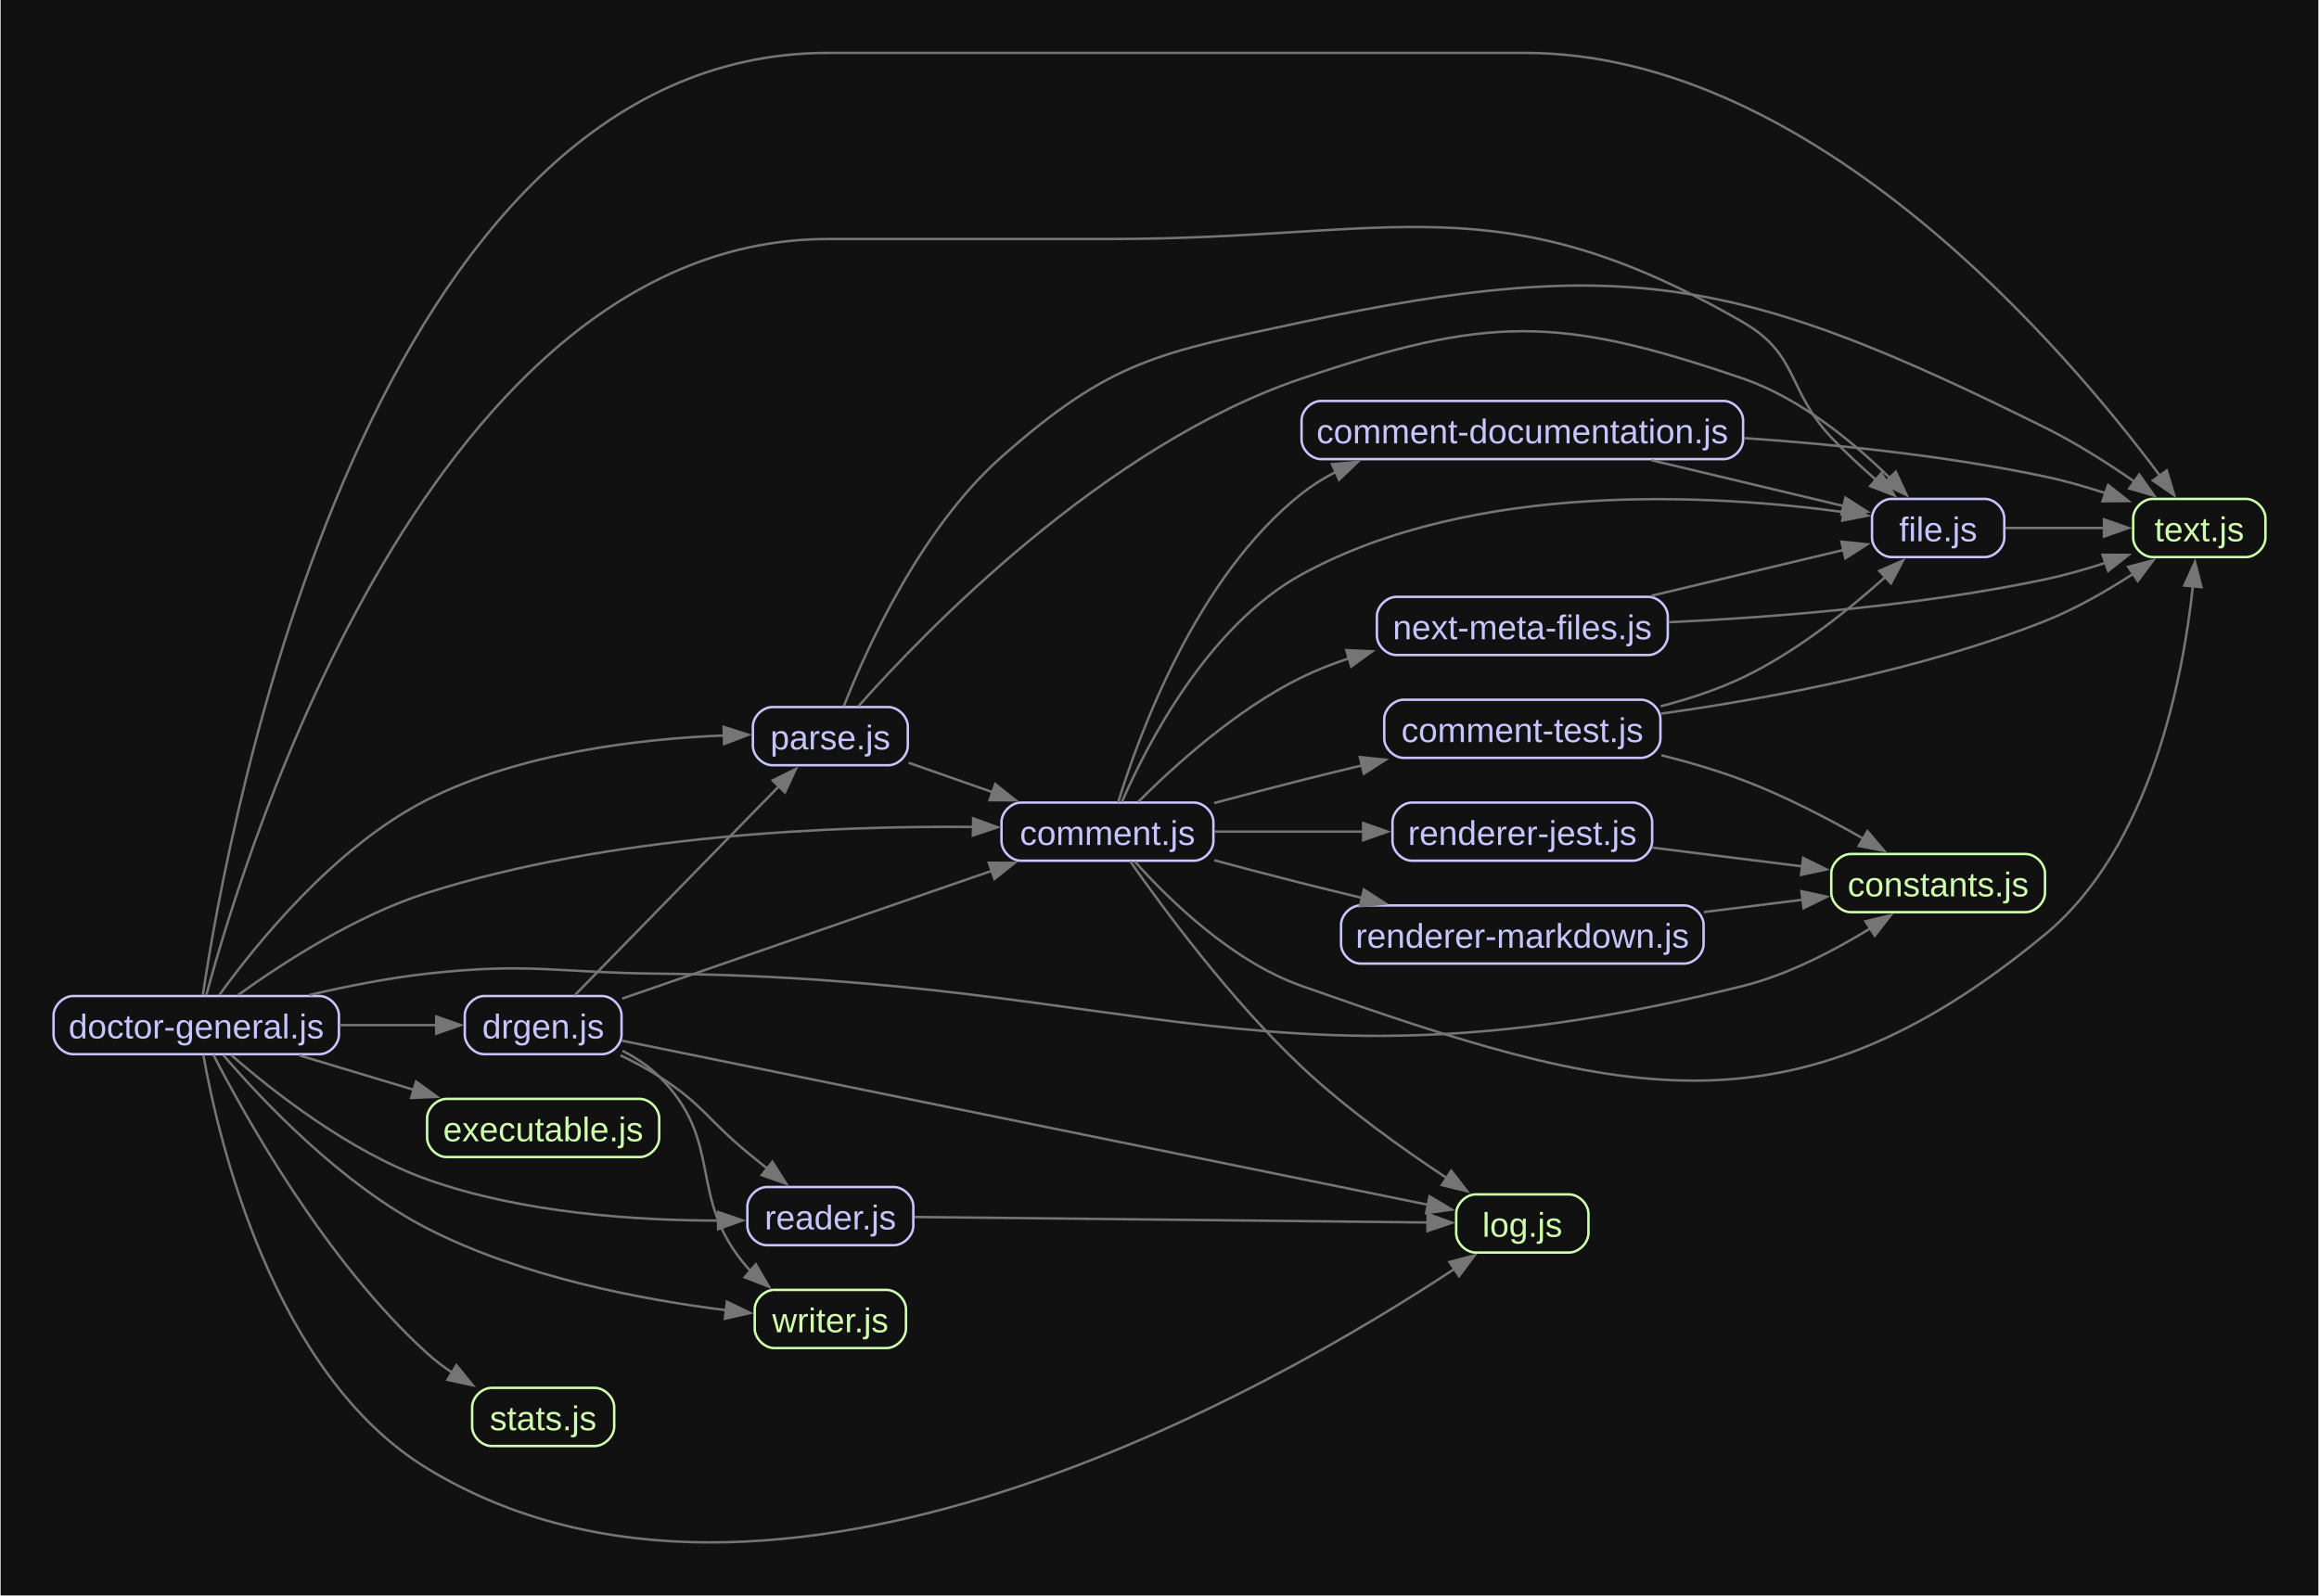
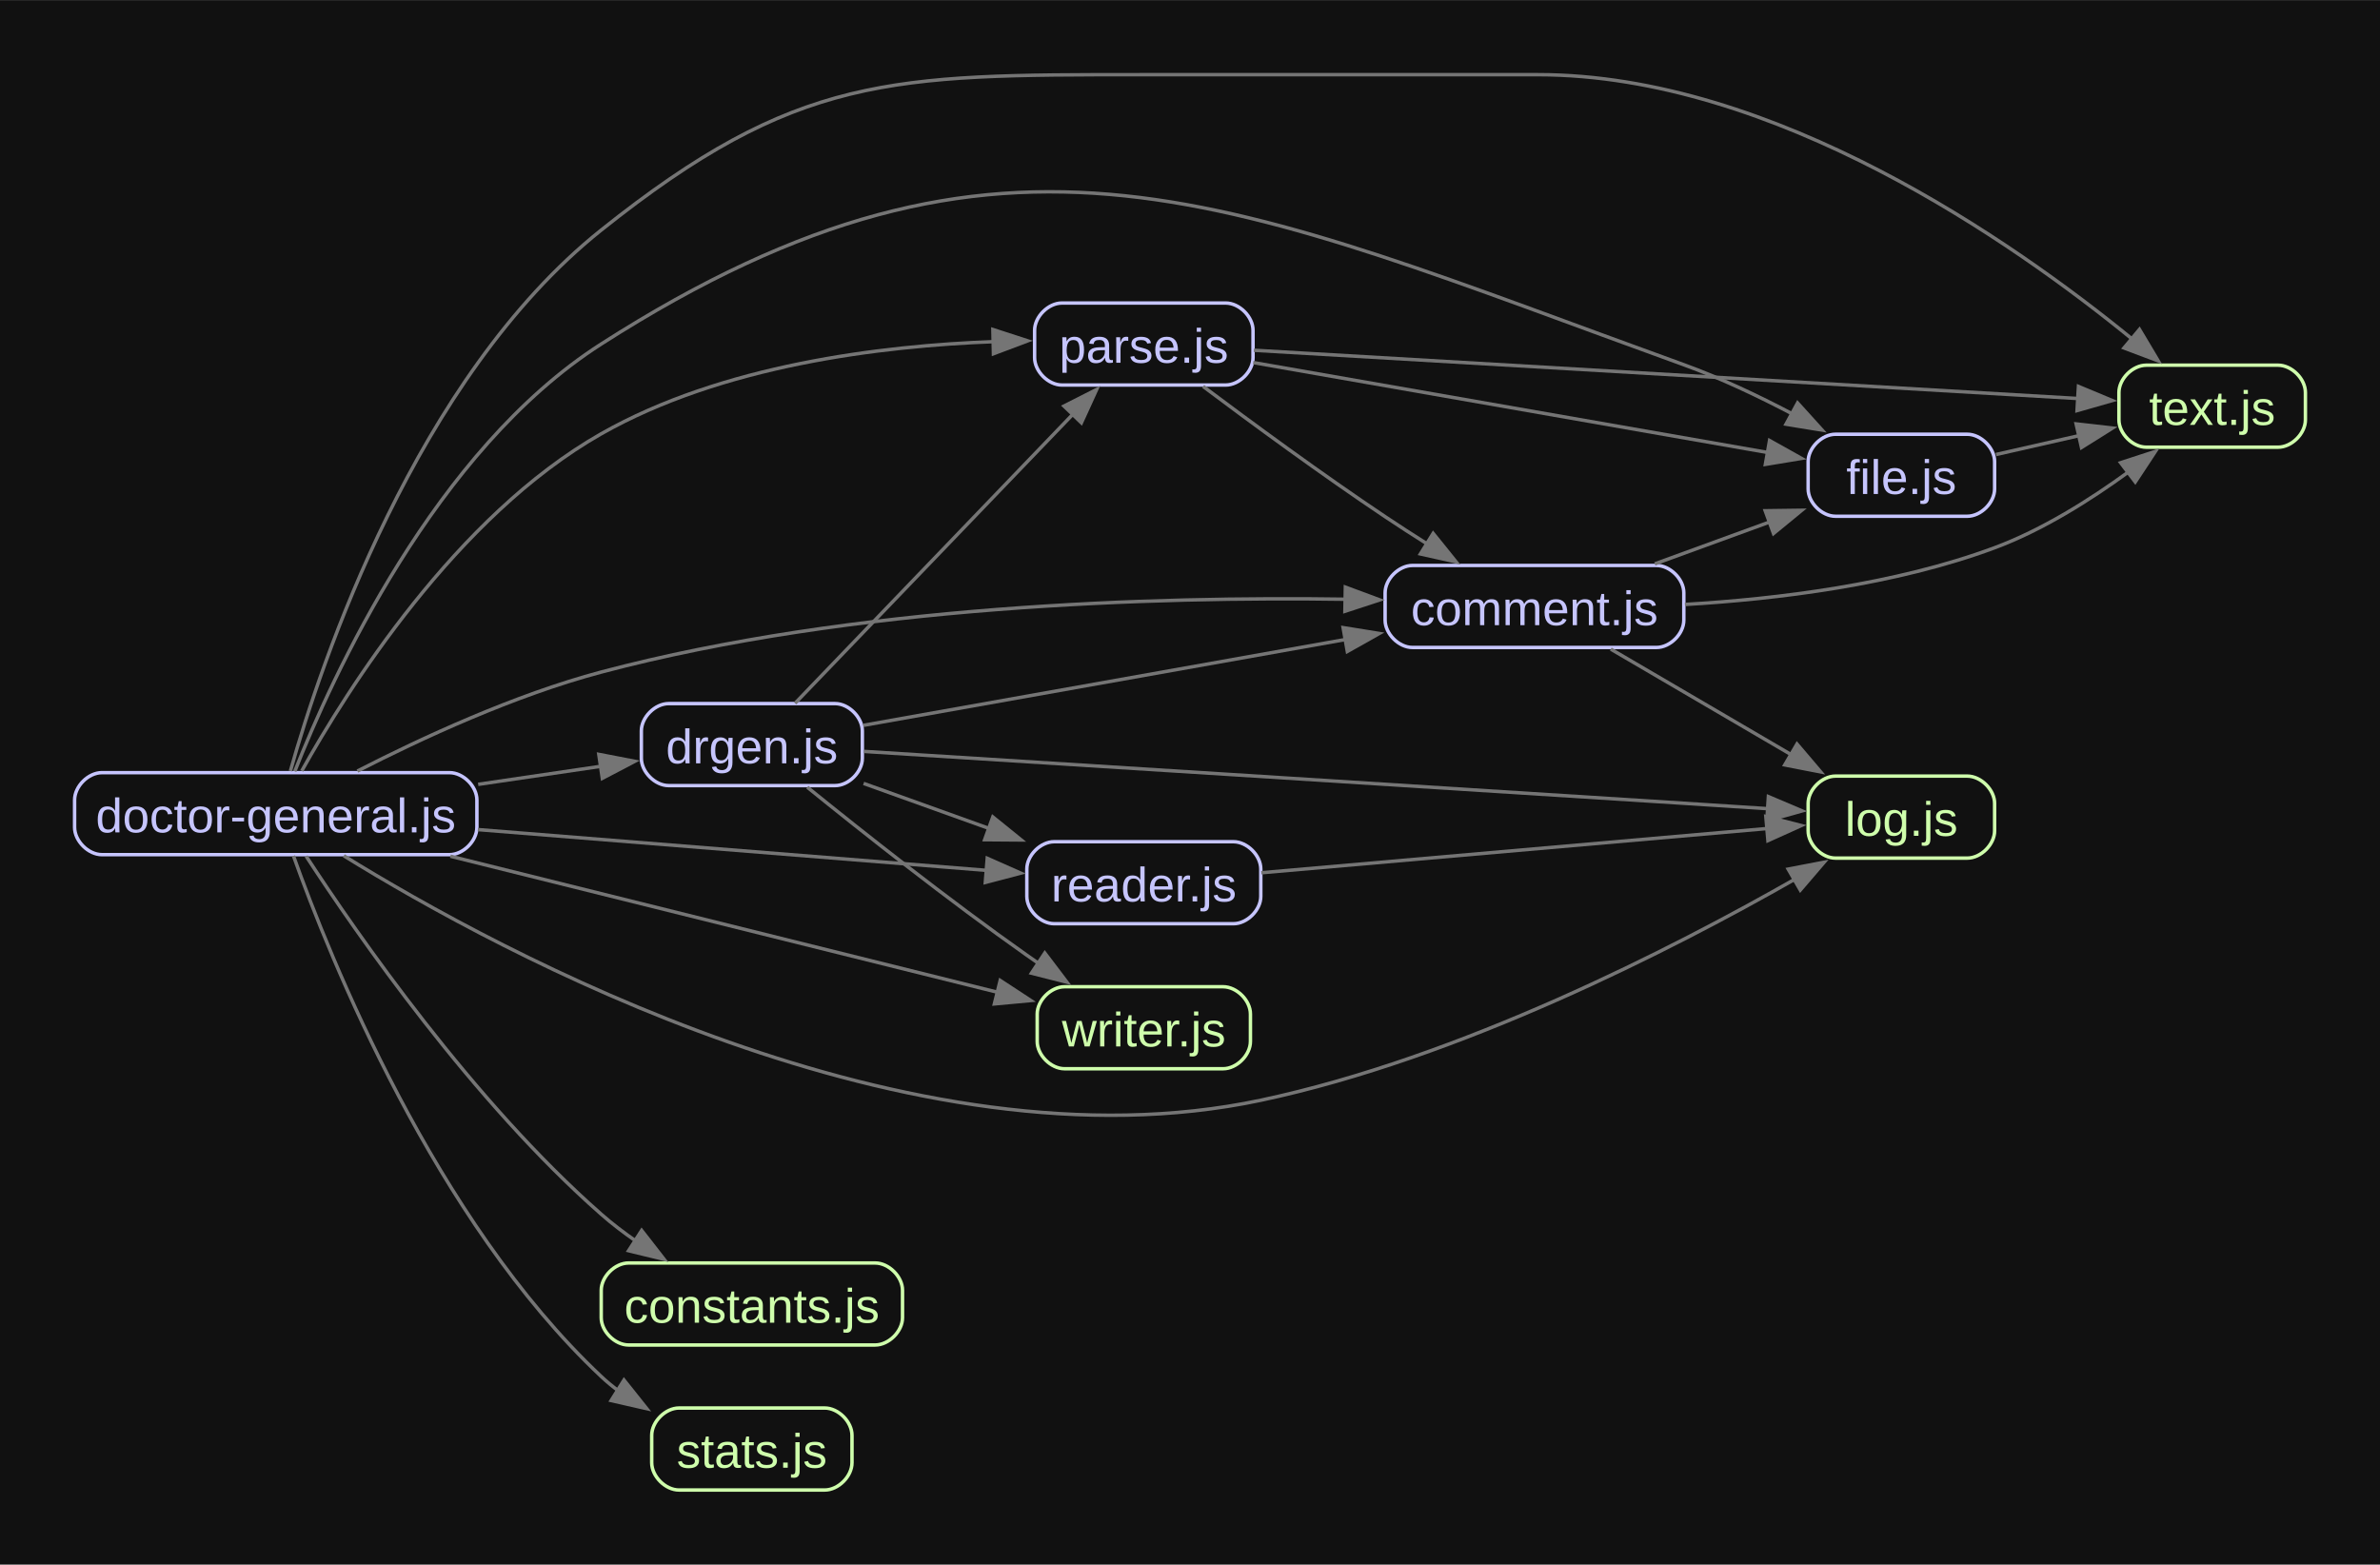
- <svg xmlns="http://www.w3.org/2000/svg" width="946pt" height="651pt" viewBox="0.00 0.00 946.20 651.50">
-   <g id="graph0" class="graph" transform="scale(1 1) rotate(0) translate(21.6 629.9)">
-     <polygon fill="#111111" stroke="none" points="-21.6,21.6 -21.6,-629.9 924.6,-629.9 924.6,21.6 -21.6,21.6" />
+ <svg xmlns="http://www.w3.org/2000/svg" width="689pt" height="453pt" viewBox="0.00 0.00 689.20 453.08">
+   <g id="graph0" class="graph" transform="scale(1 1) rotate(0) translate(21.6 431.48)">
+     <polygon fill="#111111" stroke="none" points="-21.6,21.6 -21.6,-431.48 667.6,-431.48 667.6,21.6 -21.6,21.6" />
    <g id="node1" class="node">
-       <path fill="none" stroke="#c6c5fe" d="M681.83,-466.17C681.83,-466.17 517.42,-466.17 517.42,-466.17 513.46,-466.17 509.5,-462.21 509.5,-458.26 509.5,-458.26 509.5,-450.34 509.5,-450.34 509.5,-446.38 513.46,-442.42 517.42,-442.42 517.42,-442.42 681.83,-442.42 681.83,-442.42 685.79,-442.42 689.75,-446.38 689.75,-450.34 689.75,-450.34 689.75,-458.26 689.75,-458.26 689.75,-462.21 685.79,-466.17 681.83,-466.17" />
-       <text text-anchor="middle" x="599.62" y="-448.87" font-family="Arial" font-size="14.00" fill="#c6c5fe">comment-documentation.js</text>
+       <path fill="none" stroke="#c6c5fe" d="M458.08,-267.75C458.08,-267.75 387.42,-267.75 387.42,-267.75 383.46,-267.75 379.5,-263.79 379.5,-259.83 379.5,-259.83 379.5,-251.92 379.5,-251.92 379.5,-247.96 383.46,-244 387.42,-244 387.42,-244 458.08,-244 458.08,-244 462.04,-244 466,-247.96 466,-251.92 466,-251.92 466,-259.83 466,-259.83 466,-263.79 462.04,-267.75 458.08,-267.75" />
+       <text text-anchor="middle" x="422.75" y="-250.45" font-family="Arial" font-size="14.00" fill="#c6c5fe">comment.js</text>
    </g>
    <g id="node2" class="node">
-       <path fill="none" stroke="#c6c5fe" d="M788.46,-426.17C788.46,-426.17 750.29,-426.17 750.29,-426.17 746.33,-426.17 742.38,-422.21 742.38,-418.26 742.38,-418.26 742.38,-410.34 742.38,-410.34 742.38,-406.38 746.33,-402.42 750.29,-402.42 750.29,-402.42 788.46,-402.42 788.46,-402.42 792.42,-402.42 796.38,-406.38 796.38,-410.34 796.38,-410.34 796.38,-418.26 796.38,-418.26 796.38,-422.21 792.42,-426.17 788.46,-426.17" />
-       <text text-anchor="middle" x="769.38" y="-408.87" font-family="Arial" font-size="14.00" fill="#c6c5fe">file.js</text>
+       <path fill="none" stroke="#c6c5fe" d="M548.08,-305.75C548.08,-305.75 509.92,-305.75 509.92,-305.75 505.96,-305.75 502,-301.79 502,-297.83 502,-297.83 502,-289.92 502,-289.92 502,-285.96 505.96,-282 509.92,-282 509.92,-282 548.08,-282 548.08,-282 552.04,-282 556,-285.96 556,-289.92 556,-289.92 556,-297.83 556,-297.83 556,-301.79 552.04,-305.75 548.08,-305.75" />
+       <text text-anchor="middle" x="529" y="-288.45" font-family="Arial" font-size="14.00" fill="#c6c5fe">file.js</text>
    </g>
    <g id="edge1" class="edge">
-       <path fill="none" stroke="#757575" d="M652.32,-441.97C677.69,-435.92 707.68,-428.77 730.82,-423.25" />
-       <polygon fill="#757575" stroke="#757575" points="731.52,-426.68 740.44,-420.96 729.9,-419.88 731.52,-426.68" />
+       <path fill="none" stroke="#757575" d="M457.6,-268.21C468.3,-272.11 480.18,-276.44 491.08,-280.42" />
+       <polygon fill="#757575" stroke="#757575" points="489.57,-283.59 500.16,-283.73 491.97,-277.01 489.57,-283.59" />
    </g>
    <g id="node3" class="node">
-       <path fill="none" stroke="#cfffac" d="M895.08,-426.17C895.08,-426.17 856.92,-426.17 856.92,-426.17 852.96,-426.17 849,-422.21 849,-418.26 849,-418.26 849,-410.34 849,-410.34 849,-406.38 852.96,-402.42 856.92,-402.42 856.92,-402.42 895.08,-402.42 895.08,-402.42 899.04,-402.42 903,-406.38 903,-410.34 903,-410.34 903,-418.26 903,-418.26 903,-422.21 899.04,-426.17 895.08,-426.17" />
-       <text text-anchor="middle" x="876" y="-408.87" font-family="Arial" font-size="14.00" fill="#cfffac">text.js</text>
+       <path fill="none" stroke="#cfffac" d="M548.08,-206.75C548.08,-206.75 509.92,-206.75 509.92,-206.75 505.96,-206.75 502,-202.79 502,-198.83 502,-198.83 502,-190.92 502,-190.92 502,-186.96 505.96,-183 509.92,-183 509.92,-183 548.08,-183 548.08,-183 552.04,-183 556,-186.96 556,-190.92 556,-190.92 556,-198.83 556,-198.83 556,-202.79 552.04,-206.75 548.08,-206.75" />
+       <text text-anchor="middle" x="529" y="-189.45" font-family="Arial" font-size="14.00" fill="#cfffac">log.js</text>
    </g>
    <g id="edge2" class="edge">
-       <path fill="none" stroke="#757575" d="M690.19,-451.01C728.34,-448.39 773.16,-443.7 813,-435.3 821.18,-433.57 829.78,-431.1 837.88,-428.46" />
-       <polygon fill="#757575" stroke="#757575" points="838.78,-431.86 847.1,-425.3 836.51,-425.23 838.78,-431.86" />
-     </g>
-     <g id="edge30" class="edge">
-       <path fill="none" stroke="#757575" d="M796.78,-414.3C809.04,-414.3 823.85,-414.3 837.27,-414.3" />
-       <polygon fill="#757575" stroke="#757575" points="837.09,-417.8 847.09,-414.3 837.09,-410.8 837.09,-417.8" />
+       <path fill="none" stroke="#757575" d="M444.85,-243.53C459.82,-234.77 480.18,-222.86 497,-213.02" />
+       <polygon fill="#757575" stroke="#757575" points="498.77,-216.04 505.63,-207.97 495.23,-209.99 498.77,-216.04" />
    </g>
    <g id="node4" class="node">
-       <path fill="none" stroke="#c6c5fe" d="M648.08,-344.17C648.08,-344.17 551.17,-344.17 551.17,-344.17 547.21,-344.17 543.25,-340.21 543.25,-336.26 543.25,-336.26 543.25,-328.34 543.25,-328.34 543.25,-324.38 547.21,-320.42 551.17,-320.42 551.17,-320.42 648.08,-320.42 648.08,-320.42 652.04,-320.42 656,-324.38 656,-328.34 656,-328.34 656,-336.26 656,-336.26 656,-340.21 652.04,-344.17 648.08,-344.17" />
-       <text text-anchor="middle" x="599.62" y="-326.87" font-family="Arial" font-size="14.00" fill="#c6c5fe">comment-test.js</text>
+       <path fill="none" stroke="#cfffac" d="M638.08,-325.75C638.08,-325.75 599.92,-325.75 599.92,-325.75 595.96,-325.75 592,-321.79 592,-317.83 592,-317.83 592,-309.92 592,-309.92 592,-305.96 595.96,-302 599.92,-302 599.92,-302 638.08,-302 638.08,-302 642.04,-302 646,-305.96 646,-309.92 646,-309.92 646,-317.83 646,-317.83 646,-321.79 642.04,-325.75 638.08,-325.75" />
+       <text text-anchor="middle" x="619" y="-308.45" font-family="Arial" font-size="14.00" fill="#cfffac">text.js</text>
+     </g>
+     <g id="edge3" class="edge">
+       <path fill="none" stroke="#757575" d="M466.32,-256.46C492.83,-258 527.25,-262.18 556,-272.88 569.85,-278.02 583.7,-286.77 594.8,-294.86" />
+       <polygon fill="#757575" stroke="#757575" points="592.49,-297.5 602.56,-300.78 596.73,-291.93 592.49,-297.5" />
+     </g>
+     <g id="edge19" class="edge">
+       <path fill="none" stroke="#757575" d="M556.4,-299.88C563.97,-301.6 572.38,-303.51 580.48,-305.35" />
+       <polygon fill="#757575" stroke="#757575" points="579.61,-308.74 590.14,-307.54 581.16,-301.91 579.61,-308.74" />
+     </g>
+     <g id="node5" class="node">
+       <path fill="none" stroke="#cfffac" d="M231.83,-65.75C231.83,-65.75 160.42,-65.75 160.42,-65.75 156.46,-65.75 152.5,-61.79 152.5,-57.83 152.5,-57.83 152.5,-49.92 152.5,-49.92 152.5,-45.96 156.46,-42 160.42,-42 160.42,-42 231.83,-42 231.83,-42 235.79,-42 239.75,-45.96 239.75,-49.92 239.75,-49.92 239.75,-57.83 239.75,-57.83 239.75,-61.79 235.79,-65.75 231.83,-65.75" />
+       <text text-anchor="middle" x="196.12" y="-48.45" font-family="Arial" font-size="14.00" fill="#cfffac">constants.js</text>
+     </g>
+     <g id="node6" class="node">
+       <path fill="none" stroke="#c6c5fe" d="M108.58,-207.75C108.58,-207.75 7.92,-207.75 7.92,-207.75 3.96,-207.75 0,-203.79 0,-199.83 0,-199.83 0,-191.92 0,-191.92 0,-187.96 3.96,-184 7.92,-184 7.92,-184 108.58,-184 108.58,-184 112.54,-184 116.5,-187.96 116.5,-191.92 116.5,-191.92 116.5,-199.83 116.5,-199.83 116.5,-203.79 112.54,-207.75 108.58,-207.75" />
+       <text text-anchor="middle" x="58.25" y="-190.45" font-family="Arial" font-size="14.00" fill="#c6c5fe">doctor-general.js</text>
    </g>
    <g id="edge4" class="edge">
-       <path fill="none" stroke="#757575" d="M656.09,-341.48C667.53,-344.44 679.28,-348.3 689.75,-353.3 711.44,-363.66 732.78,-380.77 747.74,-394.24" />
-       <polygon fill="#757575" stroke="#757575" points="745.35,-396.8 755.06,-401.04 750.11,-391.67 745.35,-396.8" />
+       <path fill="none" stroke="#757575" d="M81.9,-208.21C100.36,-217.67 127.37,-230.2 152.5,-236.88 225.44,-256.25 313.16,-258.77 368.2,-257.97" />
+       <polygon fill="#757575" stroke="#757575" points="367.99,-261.47 377.92,-257.78 367.86,-254.48 367.99,-261.47" />
+     </g>
+     <g id="edge7" class="edge">
+       <path fill="none" stroke="#757575" d="M63.76,-208.12C74.49,-235.37 104.27,-301.01 152.5,-331.88 269.88,-406.99 334.93,-373.23 466,-325.88 476.54,-322.07 487.56,-316.83 497.34,-311.7" />
+       <polygon fill="#757575" stroke="#757575" points="498.94,-314.81 506.05,-306.96 495.59,-308.66 498.94,-314.81" />
+     </g>
+     <g id="edge8" class="edge">
+       <path fill="none" stroke="#757575" d="M77.96,-183.68C123.08,-155.78 241.66,-91.26 343.5,-112.88 401.24,-125.13 462.84,-156.74 498.24,-176.94" />
+       <polygon fill="#757575" stroke="#757575" points="496.22,-179.81 506.63,-181.8 499.73,-173.75 496.22,-179.81" />
+     </g>
+     <g id="edge12" class="edge">
+       <path fill="none" stroke="#757575" d="M62.49,-208.22C71.31,-239.43 98.81,-322.02 152.5,-364.88 208.94,-409.92 236.41,-409.88 308.62,-409.88 308.62,-409.88 308.62,-409.88 423.75,-409.88 492.18,-409.88 561.43,-361.41 595.8,-333.35" />
+       <polygon fill="#757575" stroke="#757575" points="597.95,-336.11 603.37,-327.01 593.46,-330.74 597.95,-336.11" />
    </g>
    <g id="edge5" class="edge">
-       <path fill="none" stroke="#757575" d="M656.25,-338.48C700,-344.59 761.89,-356.06 813,-376.3 825.45,-381.23 838.23,-388.6 848.93,-395.54" />
-       <polygon fill="#757575" stroke="#757575" points="846.97,-398.44 857.21,-401.12 850.88,-392.63 846.97,-398.44" />
+       <path fill="none" stroke="#757575" d="M67.06,-183.54C81.76,-160.99 115.42,-112.44 152.5,-79.88 155.61,-77.14 159.05,-74.52 162.58,-72.07" />
+       <polygon fill="#757575" stroke="#757575" points="164.21,-75.18 170.72,-66.82 160.42,-69.3 164.21,-75.18" />
    </g>
-     <g id="node5" class="node">
-       <path fill="none" stroke="#cfffac" d="M805.08,-281.17C805.08,-281.17 733.67,-281.17 733.67,-281.17 729.71,-281.17 725.75,-277.21 725.75,-273.26 725.75,-273.26 725.75,-265.34 725.75,-265.34 725.75,-261.38 729.71,-257.42 733.67,-257.42 733.67,-257.42 805.08,-257.42 805.08,-257.42 809.04,-257.42 813,-261.38 813,-265.34 813,-265.34 813,-273.26 813,-273.26 813,-277.21 809.04,-281.17 805.08,-281.17" />
-       <text text-anchor="middle" x="769.38" y="-263.87" font-family="Arial" font-size="14.00" fill="#cfffac">constants.js</text>
-     </g>
-     <g id="edge3" class="edge">
-       <path fill="none" stroke="#757575" d="M656.44,-321.49C667.63,-318.68 679.19,-315.28 689.75,-311.3 706.64,-304.92 724.47,-295.63 738.87,-287.41" />
-       <polygon fill="#757575" stroke="#757575" points="740.52,-290.5 747.38,-282.43 736.98,-284.46 740.52,-290.5" />
-     </g>
-     <g id="node6" class="node">
-       <path fill="none" stroke="#c6c5fe" d="M465.58,-302.17C465.58,-302.17 394.92,-302.17 394.92,-302.17 390.96,-302.17 387,-298.21 387,-294.26 387,-294.26 387,-286.34 387,-286.34 387,-282.38 390.96,-278.42 394.92,-278.42 394.92,-278.42 465.58,-278.42 465.58,-278.42 469.54,-278.42 473.5,-282.38 473.5,-286.34 473.5,-286.34 473.5,-294.26 473.5,-294.26 473.5,-298.21 469.54,-302.17 465.58,-302.17" />
-       <text text-anchor="middle" x="430.25" y="-284.87" font-family="Arial" font-size="14.00" fill="#c6c5fe">comment.js</text>
+     <g id="node7" class="node">
+       <path fill="none" stroke="#c6c5fe" d="M220.21,-227.75C220.21,-227.75 172.04,-227.75 172.04,-227.75 168.08,-227.75 164.12,-223.79 164.12,-219.83 164.12,-219.83 164.12,-211.92 164.12,-211.92 164.12,-207.96 168.08,-204 172.04,-204 172.04,-204 220.21,-204 220.21,-204 224.17,-204 228.12,-207.96 228.12,-211.92 228.12,-211.92 228.12,-219.83 228.12,-219.83 228.12,-223.79 224.17,-227.75 220.21,-227.75" />
+       <text text-anchor="middle" x="196.12" y="-210.45" font-family="Arial" font-size="14.00" fill="#c6c5fe">drgen.js</text>
    </g>
    <g id="edge6" class="edge">
-       <path fill="none" stroke="#757575" d="M434.64,-302.31C442.84,-329.12 466.3,-394.12 509.5,-428.3 513.78,-431.68 518.48,-434.63 523.43,-437.19" />
-       <polygon fill="#757575" stroke="#757575" points="521.92,-440.35 532.47,-441.3 524.81,-433.98 521.92,-440.35" />
+       <path fill="none" stroke="#757575" d="M116.87,-204.36C128.79,-206.11 141.14,-207.93 152.41,-209.59" />
+       <polygon fill="#757575" stroke="#757575" points="151.8,-213.04 162.21,-211.03 152.82,-206.11 151.8,-213.04" />
    </g>
-     <g id="edge8" class="edge">
-       <path fill="none" stroke="#757575" d="M436.15,-302.41C446.09,-325.23 471.03,-374.19 509.5,-395.3 580.02,-433.99 678.06,-427.96 730.95,-420.77" />
-       <polygon fill="#757575" stroke="#757575" points="731.26,-424.26 740.65,-419.35 730.25,-417.33 731.26,-424.26" />
+     <g id="node8" class="node">
+       <path fill="none" stroke="#c6c5fe" d="M333.33,-343.75C333.33,-343.75 285.92,-343.75 285.92,-343.75 281.96,-343.75 278,-339.79 278,-335.83 278,-335.83 278,-327.92 278,-327.92 278,-323.96 281.96,-320 285.92,-320 285.92,-320 333.33,-320 333.33,-320 337.29,-320 341.25,-323.96 341.25,-327.92 341.25,-327.92 341.25,-335.83 341.25,-335.83 341.25,-339.79 337.29,-343.75 333.33,-343.75" />
+       <text text-anchor="middle" x="309.62" y="-326.45" font-family="Arial" font-size="14.00" fill="#c6c5fe">parse.js</text>
+     </g>
+     <g id="edge9" class="edge">
+       <path fill="none" stroke="#757575" d="M65.78,-208.25C78.82,-231.61 110.48,-282.02 152.5,-305.88 187.45,-325.72 233.42,-331.37 266.42,-332.58" />
+       <polygon fill="#757575" stroke="#757575" points="265.92,-336.07 275.99,-332.8 266.08,-329.07 265.92,-336.07" />
+     </g>
+     <g id="node9" class="node">
+       <path fill="none" stroke="#c6c5fe" d="M335.58,-187.75C335.58,-187.75 283.67,-187.75 283.67,-187.75 279.71,-187.75 275.75,-183.79 275.75,-179.83 275.75,-179.83 275.75,-171.92 275.75,-171.92 275.75,-167.96 279.71,-164 283.67,-164 283.67,-164 335.58,-164 335.58,-164 339.54,-164 343.5,-167.96 343.5,-171.92 343.5,-171.92 343.5,-179.83 343.5,-179.83 343.5,-183.79 339.54,-187.75 335.58,-187.75" />
+       <text text-anchor="middle" x="309.62" y="-170.45" font-family="Arial" font-size="14.00" fill="#c6c5fe">reader.js</text>
+     </g>
+     <g id="edge10" class="edge">
+       <path fill="none" stroke="#757575" d="M116.77,-191.26C161.64,-187.66 223.05,-182.74 264.19,-179.44" />
+       <polygon fill="#757575" stroke="#757575" points="264.29,-182.94 273.98,-178.65 263.73,-175.96 264.29,-182.94" />
+     </g>
+     <g id="node10" class="node">
+       <path fill="none" stroke="#cfffac" d="M217.21,-23.75C217.21,-23.75 175.04,-23.75 175.04,-23.75 171.08,-23.75 167.12,-19.79 167.12,-15.83 167.12,-15.83 167.12,-7.92 167.12,-7.92 167.12,-3.96 171.08,0 175.04,0 175.04,0 217.21,0 217.21,0 221.17,0 225.12,-3.96 225.12,-7.92 225.12,-7.92 225.12,-15.83 225.12,-15.83 225.12,-19.79 221.17,-23.75 217.21,-23.75" />
+       <text text-anchor="middle" x="196.12" y="-6.45" font-family="Arial" font-size="14.00" fill="#cfffac">stats.js</text>
+     </g>
+     <g id="edge11" class="edge">
+       <path fill="none" stroke="#757575" d="M63.38,-183.64C73.9,-154.14 104.28,-78.2 152.5,-32.88 154.08,-31.39 155.78,-29.99 157.57,-28.67" />
+       <polygon fill="#757575" stroke="#757575" points="159.09,-31.85 165.7,-23.56 155.37,-25.92 159.09,-31.85" />
+     </g>
+     <g id="node11" class="node">
+       <path fill="none" stroke="#cfffac" d="M332.58,-145.75C332.58,-145.75 286.67,-145.75 286.67,-145.75 282.71,-145.75 278.75,-141.79 278.75,-137.83 278.75,-137.83 278.75,-129.92 278.75,-129.92 278.75,-125.96 282.71,-122 286.67,-122 286.67,-122 332.58,-122 332.58,-122 336.54,-122 340.5,-125.96 340.5,-129.92 340.5,-129.92 340.5,-137.83 340.5,-137.83 340.5,-141.79 336.54,-145.75 332.58,-145.75" />
+       <text text-anchor="middle" x="309.62" y="-128.45" font-family="Arial" font-size="14.00" fill="#cfffac">writer.js</text>
    </g>
    <g id="edge13" class="edge">
-       <path fill="none" stroke="#757575" d="M441.38,-278.15C455.02,-262.87 480.88,-237.39 509.5,-227.3 637.02,-182.34 708.81,-162.12 813,-248.3 856.47,-284.25 869.48,-353.88 873.36,-390.48" />
-       <polygon fill="#757575" stroke="#757575" points="869.87,-390.79 874.25,-400.44 876.84,-390.16 869.87,-390.79" />
+       <path fill="none" stroke="#757575" d="M108.82,-183.55C155.24,-172.01 223.8,-154.96 267.33,-144.14" />
+       <polygon fill="#757575" stroke="#757575" points="268.04,-147.57 276.9,-141.76 266.35,-140.78 268.04,-147.57" />
    </g>
-     <g id="edge7" class="edge">
-       <path fill="none" stroke="#757575" d="M473.83,-301.98C485.38,-305.08 497.91,-308.38 509.5,-311.3 517.54,-313.32 526,-315.39 534.38,-317.41" />
-       <polygon fill="#757575" stroke="#757575" points="533.29,-320.75 543.83,-319.67 534.92,-313.94 533.29,-320.75" />
+     <g id="edge14" class="edge">
+       <path fill="none" stroke="#757575" d="M228.36,-221.44C264.43,-227.86 324.41,-238.54 368.01,-246.31" />
+       <polygon fill="#757575" stroke="#757575" points="367.34,-249.74 377.8,-248.05 368.56,-242.85 367.34,-249.74" />
    </g>
-     <g id="node7" class="node">
-       <path fill="none" stroke="#cfffac" d="M618.71,-142.17C618.71,-142.17 580.54,-142.17 580.54,-142.17 576.58,-142.17 572.62,-138.21 572.62,-134.26 572.62,-134.26 572.62,-126.34 572.62,-126.34 572.62,-122.38 576.58,-118.42 580.54,-118.42 580.54,-118.42 618.71,-118.42 618.71,-118.42 622.67,-118.42 626.62,-122.38 626.62,-126.34 626.62,-126.34 626.62,-134.26 626.62,-134.26 626.62,-138.21 622.67,-142.17 618.71,-142.17" />
-       <text text-anchor="middle" x="599.62" y="-124.87" font-family="Arial" font-size="14.00" fill="#cfffac">log.js</text>
+     <g id="edge15" class="edge">
+       <path fill="none" stroke="#757575" d="M228.59,-213.9C278.79,-210.74 380.11,-204.36 466,-198.88 473.88,-198.37 482.33,-197.83 490.37,-197.31" />
+       <polygon fill="#757575" stroke="#757575" points="490.49,-200.81 500.24,-196.67 490.04,-193.82 490.49,-200.81" />
    </g>
-     <g id="edge9" class="edge">
-       <path fill="none" stroke="#757575" d="M439.5,-278.22C452.87,-259.14 480.68,-221.41 509.5,-194.3 527.76,-177.12 550.81,-160.69 568.89,-148.77" />
-       <polygon fill="#757575" stroke="#757575" points="570.59,-151.84 577.09,-143.47 566.79,-145.96 570.59,-151.84" />
+     <g id="edge16" class="edge">
+       <path fill="none" stroke="#757575" d="M208.64,-227.85C227.67,-247.65 265.89,-287.41 289.17,-311.63" />
+       <polygon fill="#757575" stroke="#757575" points="286.51,-313.91 295.96,-318.7 291.55,-309.06 286.51,-313.91" />
    </g>
-     <g id="node8" class="node">
-       <path fill="none" stroke="#c6c5fe" d="M651.08,-386.17C651.08,-386.17 548.17,-386.17 548.17,-386.17 544.21,-386.17 540.25,-382.21 540.25,-378.26 540.25,-378.26 540.25,-370.34 540.25,-370.34 540.25,-366.38 544.21,-362.42 548.17,-362.42 548.17,-362.42 651.08,-362.42 651.08,-362.42 655.04,-362.42 659,-366.38 659,-370.34 659,-370.34 659,-378.26 659,-378.26 659,-382.21 655.04,-386.17 651.08,-386.17" />
-       <text text-anchor="middle" x="599.62" y="-368.87" font-family="Arial" font-size="14.00" fill="#c6c5fe">next-meta-files.js</text>
-     </g>
-     <g id="edge10" class="edge">
-       <path fill="none" stroke="#757575" d="M442.79,-302.44C457.1,-316.77 482.86,-340.28 509.5,-353.3 515.69,-356.32 522.33,-358.92 529.1,-361.16" />
-       <polygon fill="#757575" stroke="#757575" points="527.76,-364.41 538.34,-363.94 529.78,-357.71 527.76,-364.41" />
-     </g>
-     <g id="node9" class="node">
-       <path fill="none" stroke="#c6c5fe" d="M644.71,-302.17C644.71,-302.17 554.54,-302.17 554.54,-302.17 550.58,-302.17 546.62,-298.21 546.62,-294.26 546.62,-294.26 546.62,-286.34 546.62,-286.34 546.62,-282.38 550.58,-278.42 554.54,-278.42 554.54,-278.42 644.71,-278.42 644.71,-278.42 648.67,-278.42 652.62,-282.38 652.62,-286.34 652.62,-286.34 652.62,-294.26 652.62,-294.26 652.62,-298.21 648.67,-302.17 644.71,-302.17" />
-       <text text-anchor="middle" x="599.62" y="-284.87" font-family="Arial" font-size="14.00" fill="#c6c5fe">renderer-jest.js</text>
-     </g>
-     <g id="edge11" class="edge">
-       <path fill="none" stroke="#757575" d="M473.92,-290.3C492.38,-290.3 514.39,-290.3 534.73,-290.3" />
-       <polygon fill="#757575" stroke="#757575" points="534.65,-293.8 544.65,-290.3 534.65,-286.8 534.65,-293.8" />
-     </g>
-     <g id="node10" class="node">
-       <path fill="none" stroke="#c6c5fe" d="M665.71,-260.17C665.71,-260.17 533.54,-260.17 533.54,-260.17 529.58,-260.17 525.62,-256.21 525.62,-252.26 525.62,-252.26 525.62,-244.34 525.62,-244.34 525.62,-240.38 529.58,-236.42 533.54,-236.42 533.54,-236.42 665.71,-236.42 665.71,-236.42 669.67,-236.42 673.62,-240.38 673.62,-244.34 673.62,-244.34 673.62,-252.26 673.62,-252.26 673.62,-256.21 669.67,-260.17 665.71,-260.17" />
-       <text text-anchor="middle" x="599.62" y="-242.87" font-family="Arial" font-size="14.00" fill="#c6c5fe">renderer-markdown.js</text>
-     </g>
-     <g id="edge12" class="edge">
-       <path fill="none" stroke="#757575" d="M473.83,-278.62C485.38,-275.52 497.91,-272.22 509.5,-269.3 517.54,-267.27 526,-265.2 534.38,-263.19" />
-       <polygon fill="#757575" stroke="#757575" points="534.92,-266.66 543.83,-260.93 533.29,-259.85 534.92,-266.66" />
-     </g>
-     <g id="edge31" class="edge">
-       <path fill="none" stroke="#757575" d="M652.32,-386.63C677.69,-392.67 707.68,-399.83 730.82,-405.34" />
-       <polygon fill="#757575" stroke="#757575" points="729.9,-408.72 740.44,-407.64 731.52,-401.91 729.9,-408.72" />
-     </g>
-     <g id="edge32" class="edge">
-       <path fill="none" stroke="#757575" d="M659.32,-375.81C702.27,-377.82 761.75,-382.49 813,-393.3 821.18,-395.02 829.78,-397.49 837.88,-400.13" />
-       <polygon fill="#757575" stroke="#757575" points="836.51,-403.36 847.1,-403.3 838.78,-396.74 836.51,-403.36" />
-     </g>
-     <g id="edge37" class="edge">
-       <path fill="none" stroke="#757575" d="M652.78,-283.77C672.24,-281.33 694.37,-278.56 714.02,-276.1" />
-       <polygon fill="#757575" stroke="#757575" points="714.27,-279.6 723.76,-274.88 713.4,-272.65 714.27,-279.6" />
-     </g>
-     <g id="edge38" class="edge">
-       <path fill="none" stroke="#757575" d="M673.71,-257.45C687.37,-259.16 701.42,-260.92 714.37,-262.54" />
-       <polygon fill="#757575" stroke="#757575" points="713.57,-265.97 723.93,-263.73 714.44,-259.02 713.57,-265.97" />
-     </g>
-     <g id="node11" class="node">
-       <path fill="none" stroke="#c6c5fe" d="M108.58,-223.17C108.58,-223.17 7.92,-223.17 7.92,-223.17 3.96,-223.17 0,-219.21 0,-215.26 0,-215.26 0,-207.34 0,-207.34 0,-203.38 3.96,-199.42 7.92,-199.42 7.92,-199.42 108.58,-199.42 108.58,-199.42 112.54,-199.42 116.5,-203.38 116.5,-207.34 116.5,-207.34 116.5,-215.26 116.5,-215.26 116.5,-219.21 112.54,-223.17 108.58,-223.17" />
-       <text text-anchor="middle" x="58.25" y="-205.87" font-family="Arial" font-size="14.00" fill="#c6c5fe">doctor-general.js</text>
+     <g id="edge17" class="edge">
+       <path fill="none" stroke="#757575" d="M228.48,-204.63C239.72,-200.59 252.62,-195.97 264.73,-191.62" />
+       <polygon fill="#757575" stroke="#757575" points="265.9,-194.92 274.14,-188.25 263.54,-188.33 265.9,-194.92" />
    </g>
    <g id="edge18" class="edge">
-       <path fill="none" stroke="#757575" d="M62.36,-223.49C78.12,-282.12 154.81,-532.3 316.12,-532.3 316.12,-532.3 316.12,-532.3 431.25,-532.3 547.13,-532.3 589.42,-556.27 689.75,-498.3 712.53,-485.13 707.72,-470.46 725.75,-451.3 731.34,-445.35 737.81,-439.36 743.99,-433.97" />
-       <polygon fill="#757575" stroke="#757575" points="746.17,-436.71 751.55,-427.58 741.65,-431.37 746.17,-436.71" />
+       <path fill="none" stroke="#757575" d="M212.18,-203.53C227.78,-190.9 253.02,-170.9 275.75,-154.88 276.9,-154.06 278.08,-153.24 279.28,-152.42" />
+       <polygon fill="#757575" stroke="#757575" points="280.95,-155.52 287.35,-147.08 277.08,-149.68 280.95,-155.52" />
+     </g>
+     <g id="edge20" class="edge">
+       <path fill="none" stroke="#757575" d="M326.8,-319.6C340.6,-309.25 361.08,-294.2 379.5,-281.88 383.45,-279.23 387.65,-276.53 391.82,-273.9" />
+       <polygon fill="#757575" stroke="#757575" points="393.41,-277.04 400.06,-268.79 389.72,-271.09 393.41,-277.04" />
+     </g>
+     <g id="edge21" class="edge">
+       <path fill="none" stroke="#757575" d="M341.31,-326.51C380.46,-319.67 448.16,-307.83 490.38,-300.45" />
+       <polygon fill="#757575" stroke="#757575" points="490.83,-303.93 500.07,-298.76 489.62,-297.03 490.83,-303.93" />
+     </g>
+     <g id="edge22" class="edge">
+       <path fill="none" stroke="#757575" d="M341.5,-330.07C398.17,-326.75 518.56,-319.7 580.08,-316.1" />
+       <polygon fill="#757575" stroke="#757575" points="580.28,-319.59 590.06,-315.51 579.87,-312.6 580.28,-319.59" />
    </g>
    <g id="edge23" class="edge">
-       <path fill="none" stroke="#757575" d="M60.95,-223.61C70.92,-290.62 128.13,-608.3 316.12,-608.3 316.12,-608.3 316.12,-608.3 600.62,-608.3 719.31,-608.3 822.63,-485.78 860.06,-435.48" />
-       <polygon fill="#757575" stroke="#757575" points="862.7,-437.8 865.76,-427.66 857.04,-433.68 862.7,-437.8" />
-     </g>
-     <g id="edge15" class="edge">
-       <path fill="none" stroke="#757575" d="M104.44,-223.59C119.6,-227.14 136.67,-230.54 152.5,-232.3 194.35,-236.95 205.14,-232.7 247.25,-232.3 443.92,-230.42 498.96,-179.53 689.75,-227.3 708.29,-231.94 727.24,-241.88 741.89,-250.92" />
-       <polygon fill="#757575" stroke="#757575" points="739.71,-253.68 750.01,-256.15 743.5,-247.79 739.71,-253.68" />
-     </g>
-     <g id="edge14" class="edge">
-       <path fill="none" stroke="#757575" d="M75.39,-223.61C93.21,-236.46 123.26,-256.01 152.5,-265.3 227.35,-289.07 318.91,-292.72 375.66,-292.22" />
-       <polygon fill="#757575" stroke="#757575" points="375.42,-295.73 385.37,-292.09 375.32,-288.73 375.42,-295.73" />
-     </g>
-     <g id="edge19" class="edge">
-       <path fill="none" stroke="#757575" d="M61.15,-199.12C67.19,-165.06 89.42,-68.76 152.5,-30.3 293.28,55.54 499.34,-63.77 572.04,-111.82" />
-       <polygon fill="#757575" stroke="#757575" points="569.88,-114.58 580.13,-117.25 573.78,-108.77 569.88,-114.58" />
-     </g>
-     <g id="node12" class="node">
-       <path fill="none" stroke="#c6c5fe" d="M223.96,-223.17C223.96,-223.17 175.79,-223.17 175.79,-223.17 171.83,-223.17 167.88,-219.21 167.88,-215.26 167.88,-215.26 167.88,-207.34 167.88,-207.34 167.88,-203.38 171.83,-199.42 175.79,-199.42 175.79,-199.42 223.96,-199.42 223.96,-199.42 227.92,-199.42 231.88,-203.38 231.88,-207.34 231.88,-207.34 231.88,-215.26 231.88,-215.26 231.88,-219.21 227.92,-223.17 223.96,-223.17" />
-       <text text-anchor="middle" x="199.88" y="-205.87" font-family="Arial" font-size="14.00" fill="#c6c5fe">drgen.js</text>
-     </g>
-     <g id="edge16" class="edge">
-       <path fill="none" stroke="#757575" d="M116.85,-211.3C130.05,-211.3 143.86,-211.3 156.3,-211.3" />
-       <polygon fill="#757575" stroke="#757575" points="156.23,-214.8 166.23,-211.3 156.23,-207.8 156.23,-214.8" />
-     </g>
-     <g id="node13" class="node">
-       <path fill="none" stroke="#cfffac" d="M239.33,-181.17C239.33,-181.17 160.42,-181.17 160.42,-181.17 156.46,-181.17 152.5,-177.21 152.5,-173.26 152.5,-173.26 152.5,-165.34 152.5,-165.34 152.5,-161.38 156.46,-157.42 160.42,-157.42 160.42,-157.42 239.33,-157.42 239.33,-157.42 243.29,-157.42 247.25,-161.38 247.25,-165.34 247.25,-165.34 247.25,-173.26 247.25,-173.26 247.25,-177.21 243.29,-181.17 239.33,-181.17" />
-       <text text-anchor="middle" x="199.88" y="-163.87" font-family="Arial" font-size="14.00" fill="#cfffac">executable.js</text>
-     </g>
-     <g id="edge17" class="edge">
-       <path fill="none" stroke="#757575" d="M100.39,-198.92C115.02,-194.52 131.68,-189.51 147.08,-184.88" />
-       <polygon fill="#757575" stroke="#757575" points="148.01,-188.25 156.58,-182.02 146,-181.55 148.01,-188.25" />
-     </g>
-     <g id="node14" class="node">
-       <path fill="none" stroke="#c6c5fe" d="M340.83,-341.17C340.83,-341.17 293.42,-341.17 293.42,-341.17 289.46,-341.17 285.5,-337.21 285.5,-333.26 285.5,-333.26 285.5,-325.34 285.5,-325.34 285.5,-321.38 289.46,-317.42 293.42,-317.42 293.42,-317.42 340.83,-317.42 340.83,-317.42 344.79,-317.42 348.75,-321.38 348.75,-325.34 348.75,-325.34 348.75,-333.26 348.75,-333.26 348.75,-337.21 344.79,-341.17 340.83,-341.17" />
-       <text text-anchor="middle" x="317.12" y="-323.87" font-family="Arial" font-size="14.00" fill="#c6c5fe">parse.js</text>
-     </g>
-     <g id="edge20" class="edge">
-       <path fill="none" stroke="#757575" d="M67.65,-223.56C82.28,-243.86 114.55,-284.11 152.5,-303.3 190.67,-322.6 239.7,-328.25 274.1,-329.6" />
-       <polygon fill="#757575" stroke="#757575" points="273.56,-333.08 283.65,-329.86 273.75,-326.08 273.56,-333.08" />
-     </g>
-     <g id="node15" class="node">
-       <path fill="none" stroke="#c6c5fe" d="M343.08,-145.17C343.08,-145.17 291.17,-145.17 291.17,-145.17 287.21,-145.17 283.25,-141.21 283.25,-137.26 283.25,-137.26 283.25,-129.34 283.25,-129.34 283.25,-125.38 287.21,-121.42 291.17,-121.42 291.17,-121.42 343.08,-121.42 343.08,-121.42 347.04,-121.42 351,-125.38 351,-129.34 351,-129.34 351,-137.26 351,-137.26 351,-141.21 347.04,-145.17 343.08,-145.17" />
-       <text text-anchor="middle" x="317.12" y="-127.87" font-family="Arial" font-size="14.00" fill="#c6c5fe">reader.js</text>
-     </g>
-     <g id="edge21" class="edge">
-       <path fill="none" stroke="#757575" d="M72.56,-199.05C89.64,-184.15 120.85,-159.59 152.5,-148.3 191.07,-134.53 237.85,-131.49 271.49,-131.47" />
-       <polygon fill="#757575" stroke="#757575" points="271.26,-134.97 281.29,-131.56 271.32,-127.97 271.26,-134.97" />
-     </g>
-     <g id="node16" class="node">
-       <path fill="none" stroke="#cfffac" d="M220.96,-63.17C220.96,-63.17 178.79,-63.17 178.79,-63.17 174.83,-63.17 170.88,-59.21 170.88,-55.26 170.88,-55.26 170.88,-47.34 170.88,-47.34 170.88,-43.38 174.83,-39.42 178.79,-39.42 178.79,-39.42 220.96,-39.42 220.96,-39.42 224.92,-39.42 228.88,-43.38 228.88,-47.34 228.88,-47.34 228.88,-55.26 228.88,-55.26 228.88,-59.21 224.92,-63.17 220.96,-63.17" />
-       <text text-anchor="middle" x="199.88" y="-45.87" font-family="Arial" font-size="14.00" fill="#cfffac">stats.js</text>
-     </g>
-     <g id="edge22" class="edge">
-       <path fill="none" stroke="#757575" d="M65.24,-199.21C78.22,-173.94 111.15,-114.82 152.5,-77.3 155.62,-74.46 159.11,-71.81 162.73,-69.37" />
-       <polygon fill="#757575" stroke="#757575" points="164.47,-72.41 171.17,-64.2 160.81,-66.44 164.47,-72.41" />
-     </g>
-     <g id="node17" class="node">
-       <path fill="none" stroke="#cfffac" d="M340.08,-103.17C340.08,-103.17 294.17,-103.17 294.17,-103.17 290.21,-103.17 286.25,-99.21 286.25,-95.26 286.25,-95.26 286.25,-87.34 286.25,-87.34 286.25,-83.38 290.21,-79.42 294.17,-79.42 294.17,-79.42 340.08,-79.42 340.08,-79.42 344.04,-79.42 348,-83.38 348,-87.34 348,-87.34 348,-95.26 348,-95.26 348,-99.21 344.04,-103.17 340.08,-103.17" />
-       <text text-anchor="middle" x="317.12" y="-85.87" font-family="Arial" font-size="14.00" fill="#cfffac">writer.js</text>
-     </g>
-     <g id="edge24" class="edge">
-       <path fill="none" stroke="#757575" d="M69.33,-199.02C85.09,-180.68 117.42,-146.33 152.5,-128.3 191.25,-108.38 240.58,-99.11 274.9,-94.84" />
-       <polygon fill="#757575" stroke="#757575" points="274.88,-98.36 284.42,-93.75 274.09,-91.41 274.88,-98.36" />
-     </g>
-     <g id="edge25" class="edge">
-       <path fill="none" stroke="#757575" d="M232.15,-222.12C271.2,-235.62 338.31,-258.84 383.23,-274.38" />
-       <polygon fill="#757575" stroke="#757575" points="381.83,-277.6 392.43,-277.56 384.12,-270.98 381.83,-277.6" />
-     </g>
-     <g id="edge26" class="edge">
-       <path fill="none" stroke="#757575" d="M232.09,-204.94C304.38,-190.22 483.07,-153.83 561.13,-137.93" />
-       <polygon fill="#757575" stroke="#757575" points="561.74,-141.38 570.84,-135.96 560.35,-134.52 561.74,-141.38" />
-     </g>
-     <g id="edge27" class="edge">
-       <path fill="none" stroke="#757575" d="M212.77,-223.48C232.53,-243.71 272.3,-284.42 296.33,-309.03" />
-       <polygon fill="#757575" stroke="#757575" points="293.57,-311.21 303.06,-315.92 298.58,-306.32 293.57,-311.21" />
-     </g>
-     <g id="edge28" class="edge">
-       <path fill="none" stroke="#757575" d="M231.47,-198.95C236.87,-196.35 242.33,-193.44 247.25,-190.3 265.05,-178.94 266.97,-172.74 283.25,-159.3 285.91,-157.1 288.72,-154.82 291.52,-152.57" />
-       <polygon fill="#757575" stroke="#757575" points="293.46,-155.5 299.11,-146.54 289.11,-150.02 293.46,-155.5" />
-     </g>
-     <g id="edge29" class="edge">
-       <path fill="none" stroke="#757575" d="M232.27,-200.81C237.71,-198 242.99,-194.53 247.25,-190.3 274.34,-163.4 258.15,-141.07 283.25,-112.3 283.7,-111.79 284.16,-111.29 284.63,-110.79" />
-       <polygon fill="#757575" stroke="#757575" points="286.69,-113.63 292.04,-104.49 282.16,-108.3 286.69,-113.63" />
-     </g>
-     <g id="edge34" class="edge">
-       <path fill="none" stroke="#757575" d="M328.61,-341.54C355.16,-371.5 428.74,-448.01 509.5,-475.3 585.4,-500.94 613.96,-501.25 689.75,-475.3 713.25,-467.25 735.16,-449 749.84,-434.55" />
-       <polygon fill="#757575" stroke="#757575" points="752.08,-437.27 756.56,-427.66 747.07,-432.38 752.08,-437.27" />
-     </g>
-     <g id="edge35" class="edge">
-       <path fill="none" stroke="#757575" d="M322.65,-341.59C331.64,-364.46 353.76,-413.87 387,-443.3 431.68,-482.86 451.14,-485.8 509.5,-498.3 642.71,-526.83 690.92,-515.78 813,-455.3 825.57,-449.07 838.65,-440.74 849.53,-433.21" />
-       <polygon fill="#757575" stroke="#757575" points="851.47,-436.13 857.6,-427.48 847.42,-430.42 851.47,-436.13" />
-     </g>
-     <g id="edge33" class="edge">
-       <path fill="none" stroke="#757575" d="M349.08,-318.43C359.69,-314.71 371.8,-310.46 383.34,-306.41" />
-       <polygon fill="#757575" stroke="#757575" points="384.45,-309.73 392.73,-303.12 382.13,-303.13 384.45,-309.73" />
-     </g>
-     <g id="edge36" class="edge">
-       <path fill="none" stroke="#757575" d="M351.4,-132.94C404,-132.38 506,-131.29 561.11,-130.7" />
-       <polygon fill="#757575" stroke="#757575" points="560.98,-134.2 570.94,-130.59 560.9,-127.2 560.98,-134.2" />
+       <path fill="none" stroke="#757575" d="M343.64,-178.76C383.07,-182.21 448.89,-187.96 490.29,-191.58" />
+       <polygon fill="#757575" stroke="#757575" points="489.75,-195.05 500.02,-192.43 490.36,-188.07 489.75,-195.05" />
    </g>
  </g>
</svg>
